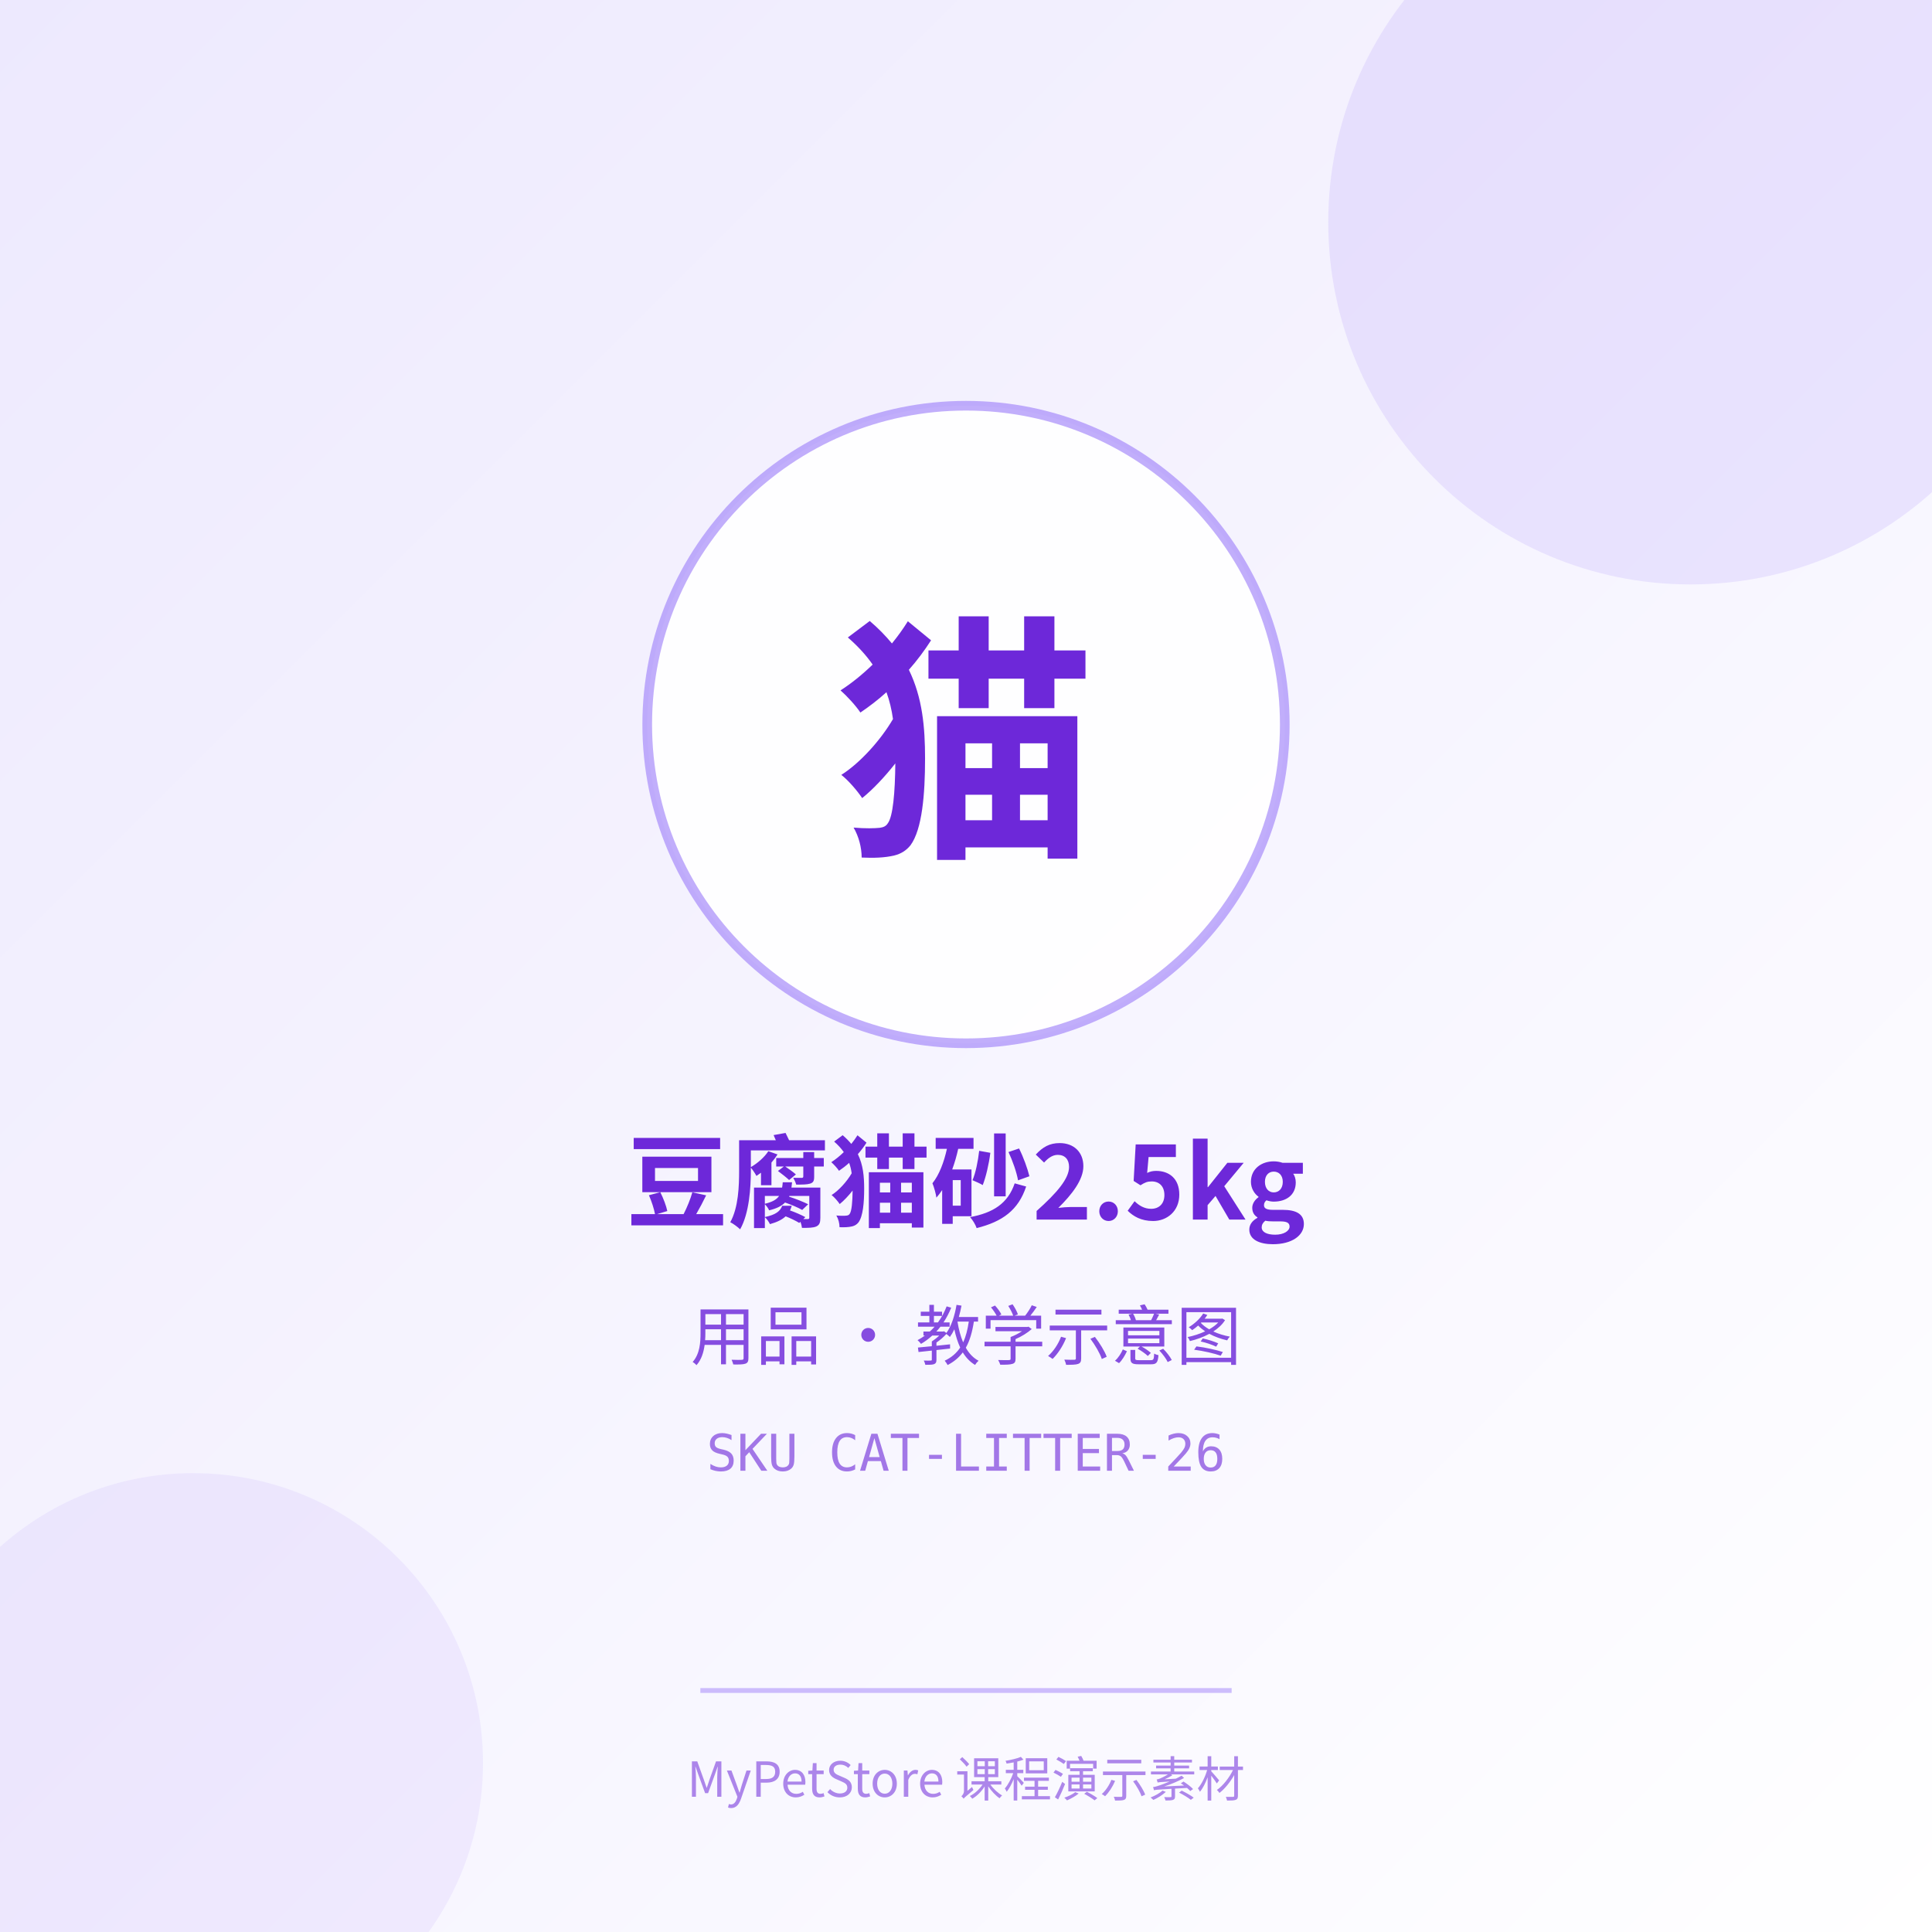
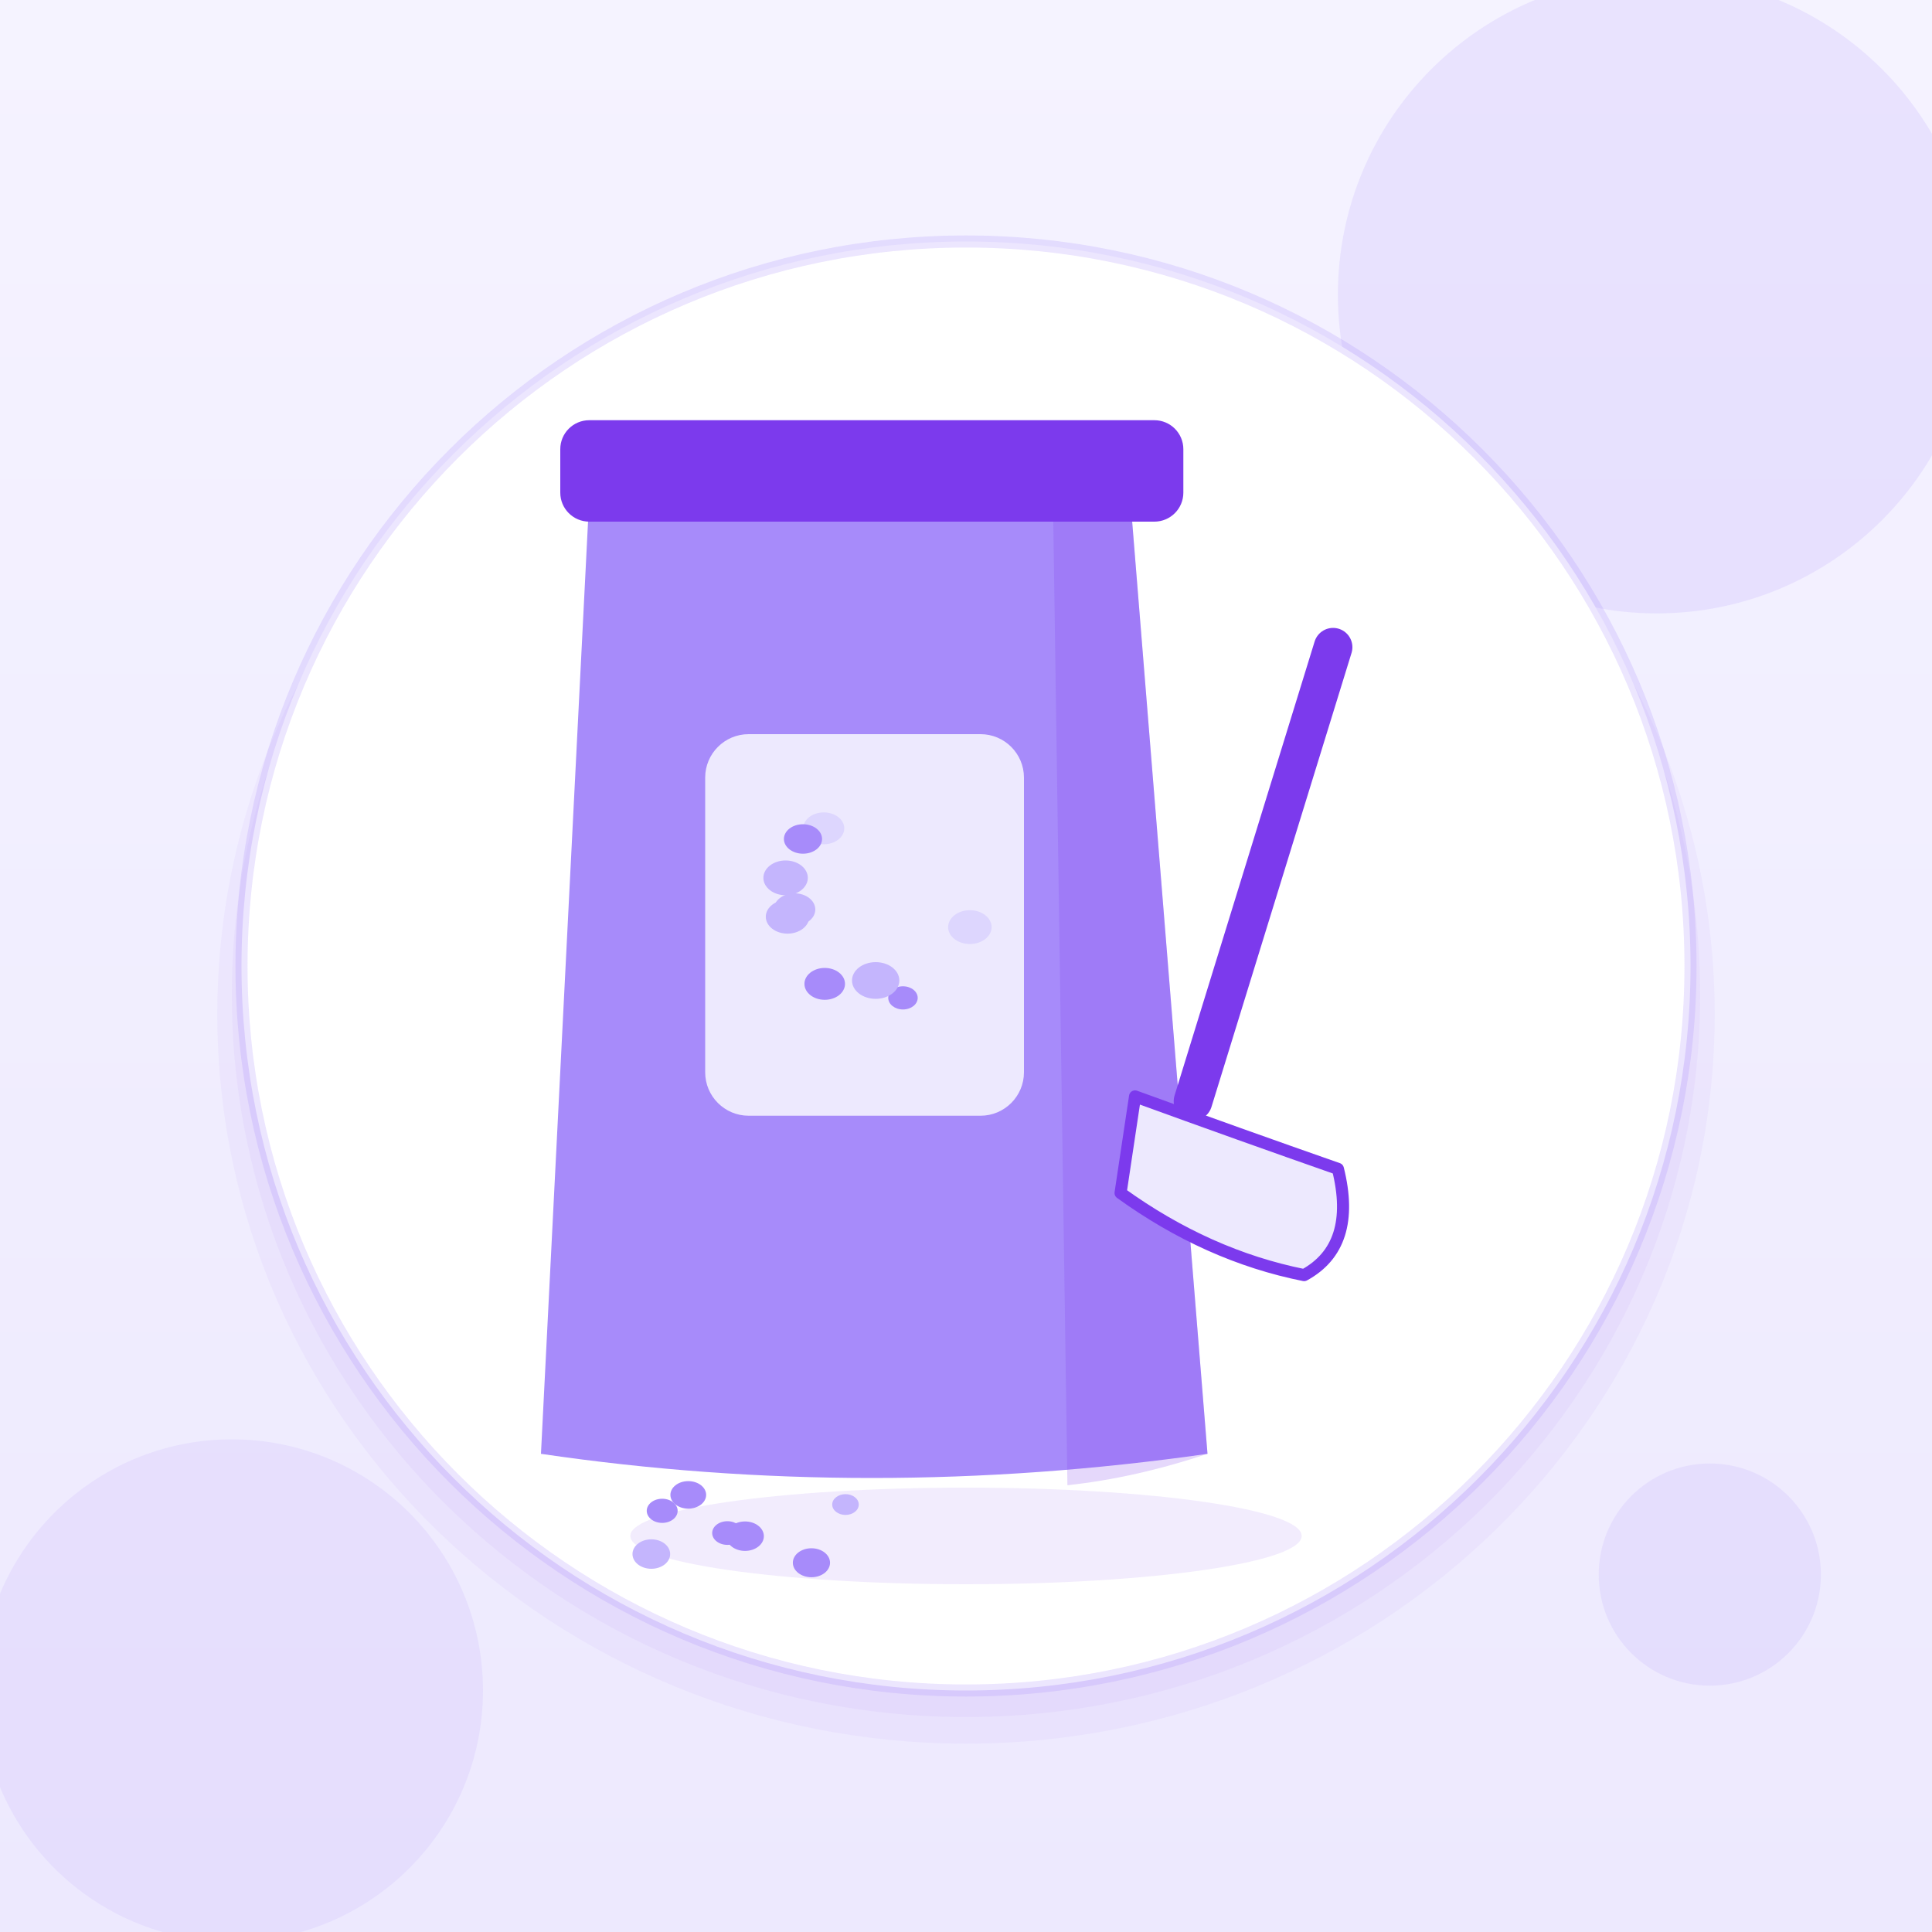
- <svg xmlns="http://www.w3.org/2000/svg" width="800" height="800" viewBox="0 0 800 800" role="img" aria-label="豆腐猫砂2.5kg 教学示意图">
+ <svg xmlns="http://www.w3.org/2000/svg" viewBox="0 0 800 800">
  <defs>
-     <linearGradient id="bg" x1="0" y1="0" x2="1" y2="1">
-       <stop offset="0%" stop-color="#ede9fe" />
-       <stop offset="100%" stop-color="#ffffff" />
+     <linearGradient id="bg" x1="0" y1="0" x2="0" y2="1">
+       <stop offset="0" stop-color="#f5f3ff" />
+       <stop offset="1" stop-color="#ede9fe" />
    </linearGradient>
  </defs>
  <rect width="800" height="800" fill="url(#bg)" />
-   <circle cx="700" cy="92" r="150" fill="#a78bfa" opacity="0.18" />
-   <circle cx="80" cy="730" r="120" fill="#a78bfa" opacity="0.12" />
-   <circle cx="400" cy="300" r="132" fill="#ffffff" opacity="0.94" />
-   <circle cx="400" cy="300" r="132" fill="none" stroke="#a78bfa" stroke-width="4" opacity="0.7" />
-   <text x="400" y="347" text-anchor="middle" font-family="Microsoft YaHei, PingFang SC, Noto Sans CJK SC, sans-serif" font-size="108" font-weight="700" fill="#6d28d9">猫</text>
-   <text x="400" y="505" text-anchor="middle" font-family="Microsoft YaHei, PingFang SC, Noto Sans CJK SC, sans-serif" font-size="42" font-weight="700" fill="#6d28d9">豆腐猫砂2.5kg</text>
-   <text x="400" y="563" text-anchor="middle" font-family="Microsoft YaHei, PingFang SC, Noto Sans CJK SC, sans-serif" font-size="27" fill="#6d28d9" opacity="0.82">用品 · 教学示意图</text>
-   <text x="400" y="609" text-anchor="middle" font-family="Consolas, monospace" font-size="21" fill="#6d28d9" opacity="0.62">SKU CAT-LITTER-26</text>
-   <line x1="290" y1="700" x2="510" y2="700" stroke="#a78bfa" stroke-width="2" opacity="0.55" />
-   <text x="400" y="744" text-anchor="middle" font-family="Microsoft YaHei, PingFang SC, Noto Sans CJK SC, sans-serif" font-size="20" fill="#6d28d9" opacity="0.55">MyPetStore 课程演示素材</text>
+   <g id="deco" fill="#a78bfa">
+     <circle cx="686" cy="122" r="132" opacity="0.16" />
+     <circle cx="96" cy="700" r="104" opacity="0.12" />
+     <circle cx="708" cy="652" r="46" opacity="0.14" />
+   </g>
+   <g id="plate">
+     <ellipse cx="400" cy="420" rx="310" ry="302" fill="#7c3aed" opacity="0.05" />
+     <ellipse cx="400" cy="412" rx="304" ry="299" fill="#7c3aed" opacity="0.05" />
+     <circle cx="400" cy="400" r="300" fill="#ffffff" />
+     <circle cx="400" cy="400" r="300" fill="none" stroke="#a78bfa" stroke-width="5" opacity="0.22" />
+   </g>
+   <g id="art" transform="translate(0,-14)">
+     <ellipse cx="400" cy="650" rx="139" ry="20" fill="#7c3aed" opacity="0.1" />
+     <path d="M 244 220 L 468 220 L 500 616 Q 360 636 224 616 Z" fill="#a78bfa" />
+     <path d="M 436 220 L 468 220 L 500 616 Q 470 626 442 629 Z" fill="#7c3aed" opacity="0.2" />
+     <rect x="232" y="188" width="258" height="42" rx="12" fill="#7c3aed" />
+     <rect x="292" y="318" width="132" height="158" rx="18" fill="#ede9fe" />
+     <ellipse cx="341.5" cy="421.4" rx="8.4" ry="6.6" fill="#a78bfa" opacity="1" />
+     <ellipse cx="373.9" cy="427.2" rx="6.1" ry="4.8" fill="#a78bfa" opacity="1" />
+     <ellipse cx="341.1" cy="357" rx="8.5" ry="6.6" fill="#ddd6fe" opacity="1" />
+     <ellipse cx="362.6" cy="420" rx="9.8" ry="7.6" fill="#c4b5fd" opacity="1" />
+     <ellipse cx="332.5" cy="361.4" rx="7.9" ry="6.1" fill="#a78bfa" opacity="1" />
+     <ellipse cx="326.1" cy="393.6" rx="9" ry="7" fill="#c4b5fd" opacity="1" />
+     <ellipse cx="329" cy="390.6" rx="8.6" ry="6.7" fill="#c4b5fd" opacity="1" />
+     <ellipse cx="325.3" cy="377.5" rx="9.2" ry="7.2" fill="#c4b5fd" opacity="1" />
+     <ellipse cx="401.6" cy="397.9" rx="9" ry="7" fill="#ddd6fe" opacity="1" />
+     <line x1="552" y1="282" x2="494" y2="470" stroke="#7c3aed" stroke-width="16" stroke-linecap="round" />
+     <path d="M 470 468 Q 514 484 554 498 Q 562 530 540 542 Q 500 534 464 508 Z" fill="#ede9fe" stroke="#7c3aed" stroke-width="5" stroke-linecap="round" stroke-linejoin="round" />
+     <ellipse cx="285" cy="633" rx="7.4" ry="5.7" fill="#a78bfa" opacity="1" />
+     <ellipse cx="269.7" cy="657.5" rx="7.8" ry="6.1" fill="#c4b5fd" opacity="1" />
+     <ellipse cx="350.1" cy="637" rx="5.5" ry="4.3" fill="#c4b5fd" opacity="1" />
+     <ellipse cx="336" cy="661.1" rx="7.7" ry="6" fill="#a78bfa" opacity="1" />
+     <ellipse cx="301.2" cy="648.8" rx="6.3" ry="4.9" fill="#a78bfa" opacity="1" />
+     <ellipse cx="308.5" cy="650.1" rx="7.8" ry="6.1" fill="#a78bfa" opacity="1" />
+     <ellipse cx="274.2" cy="639.6" rx="6.4" ry="5" fill="#a78bfa" opacity="1" />
+   </g>
</svg>
